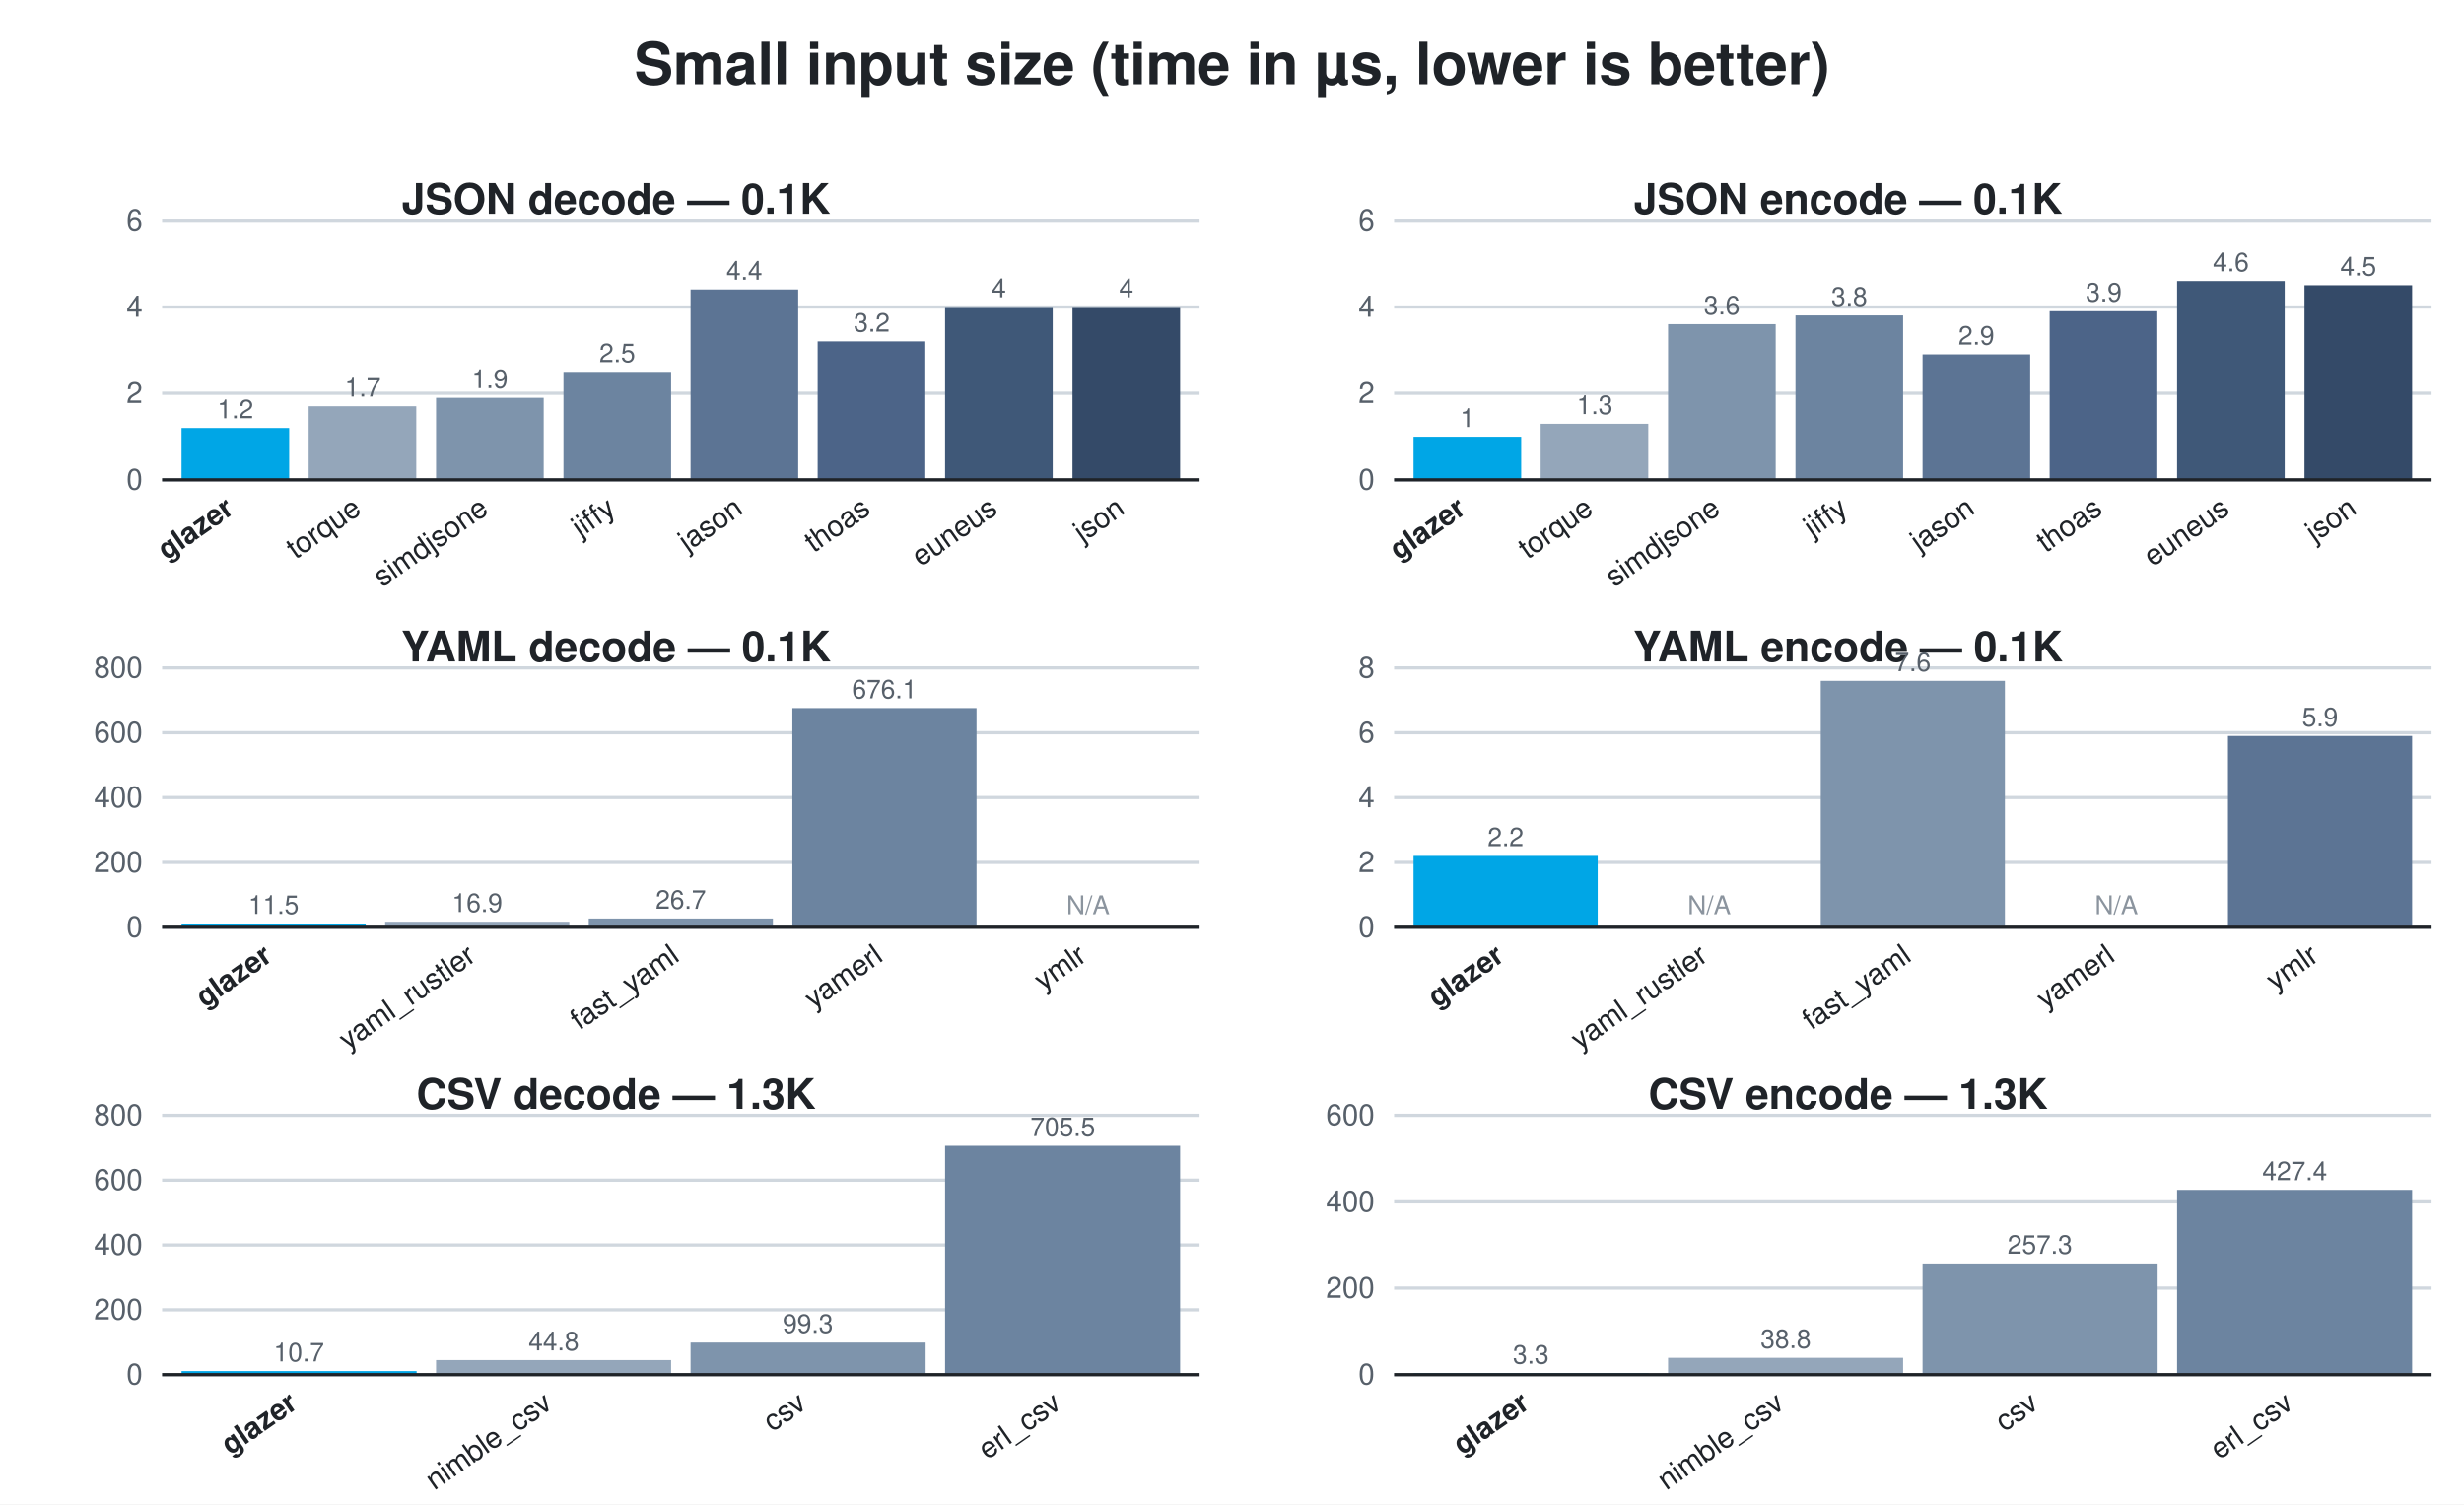
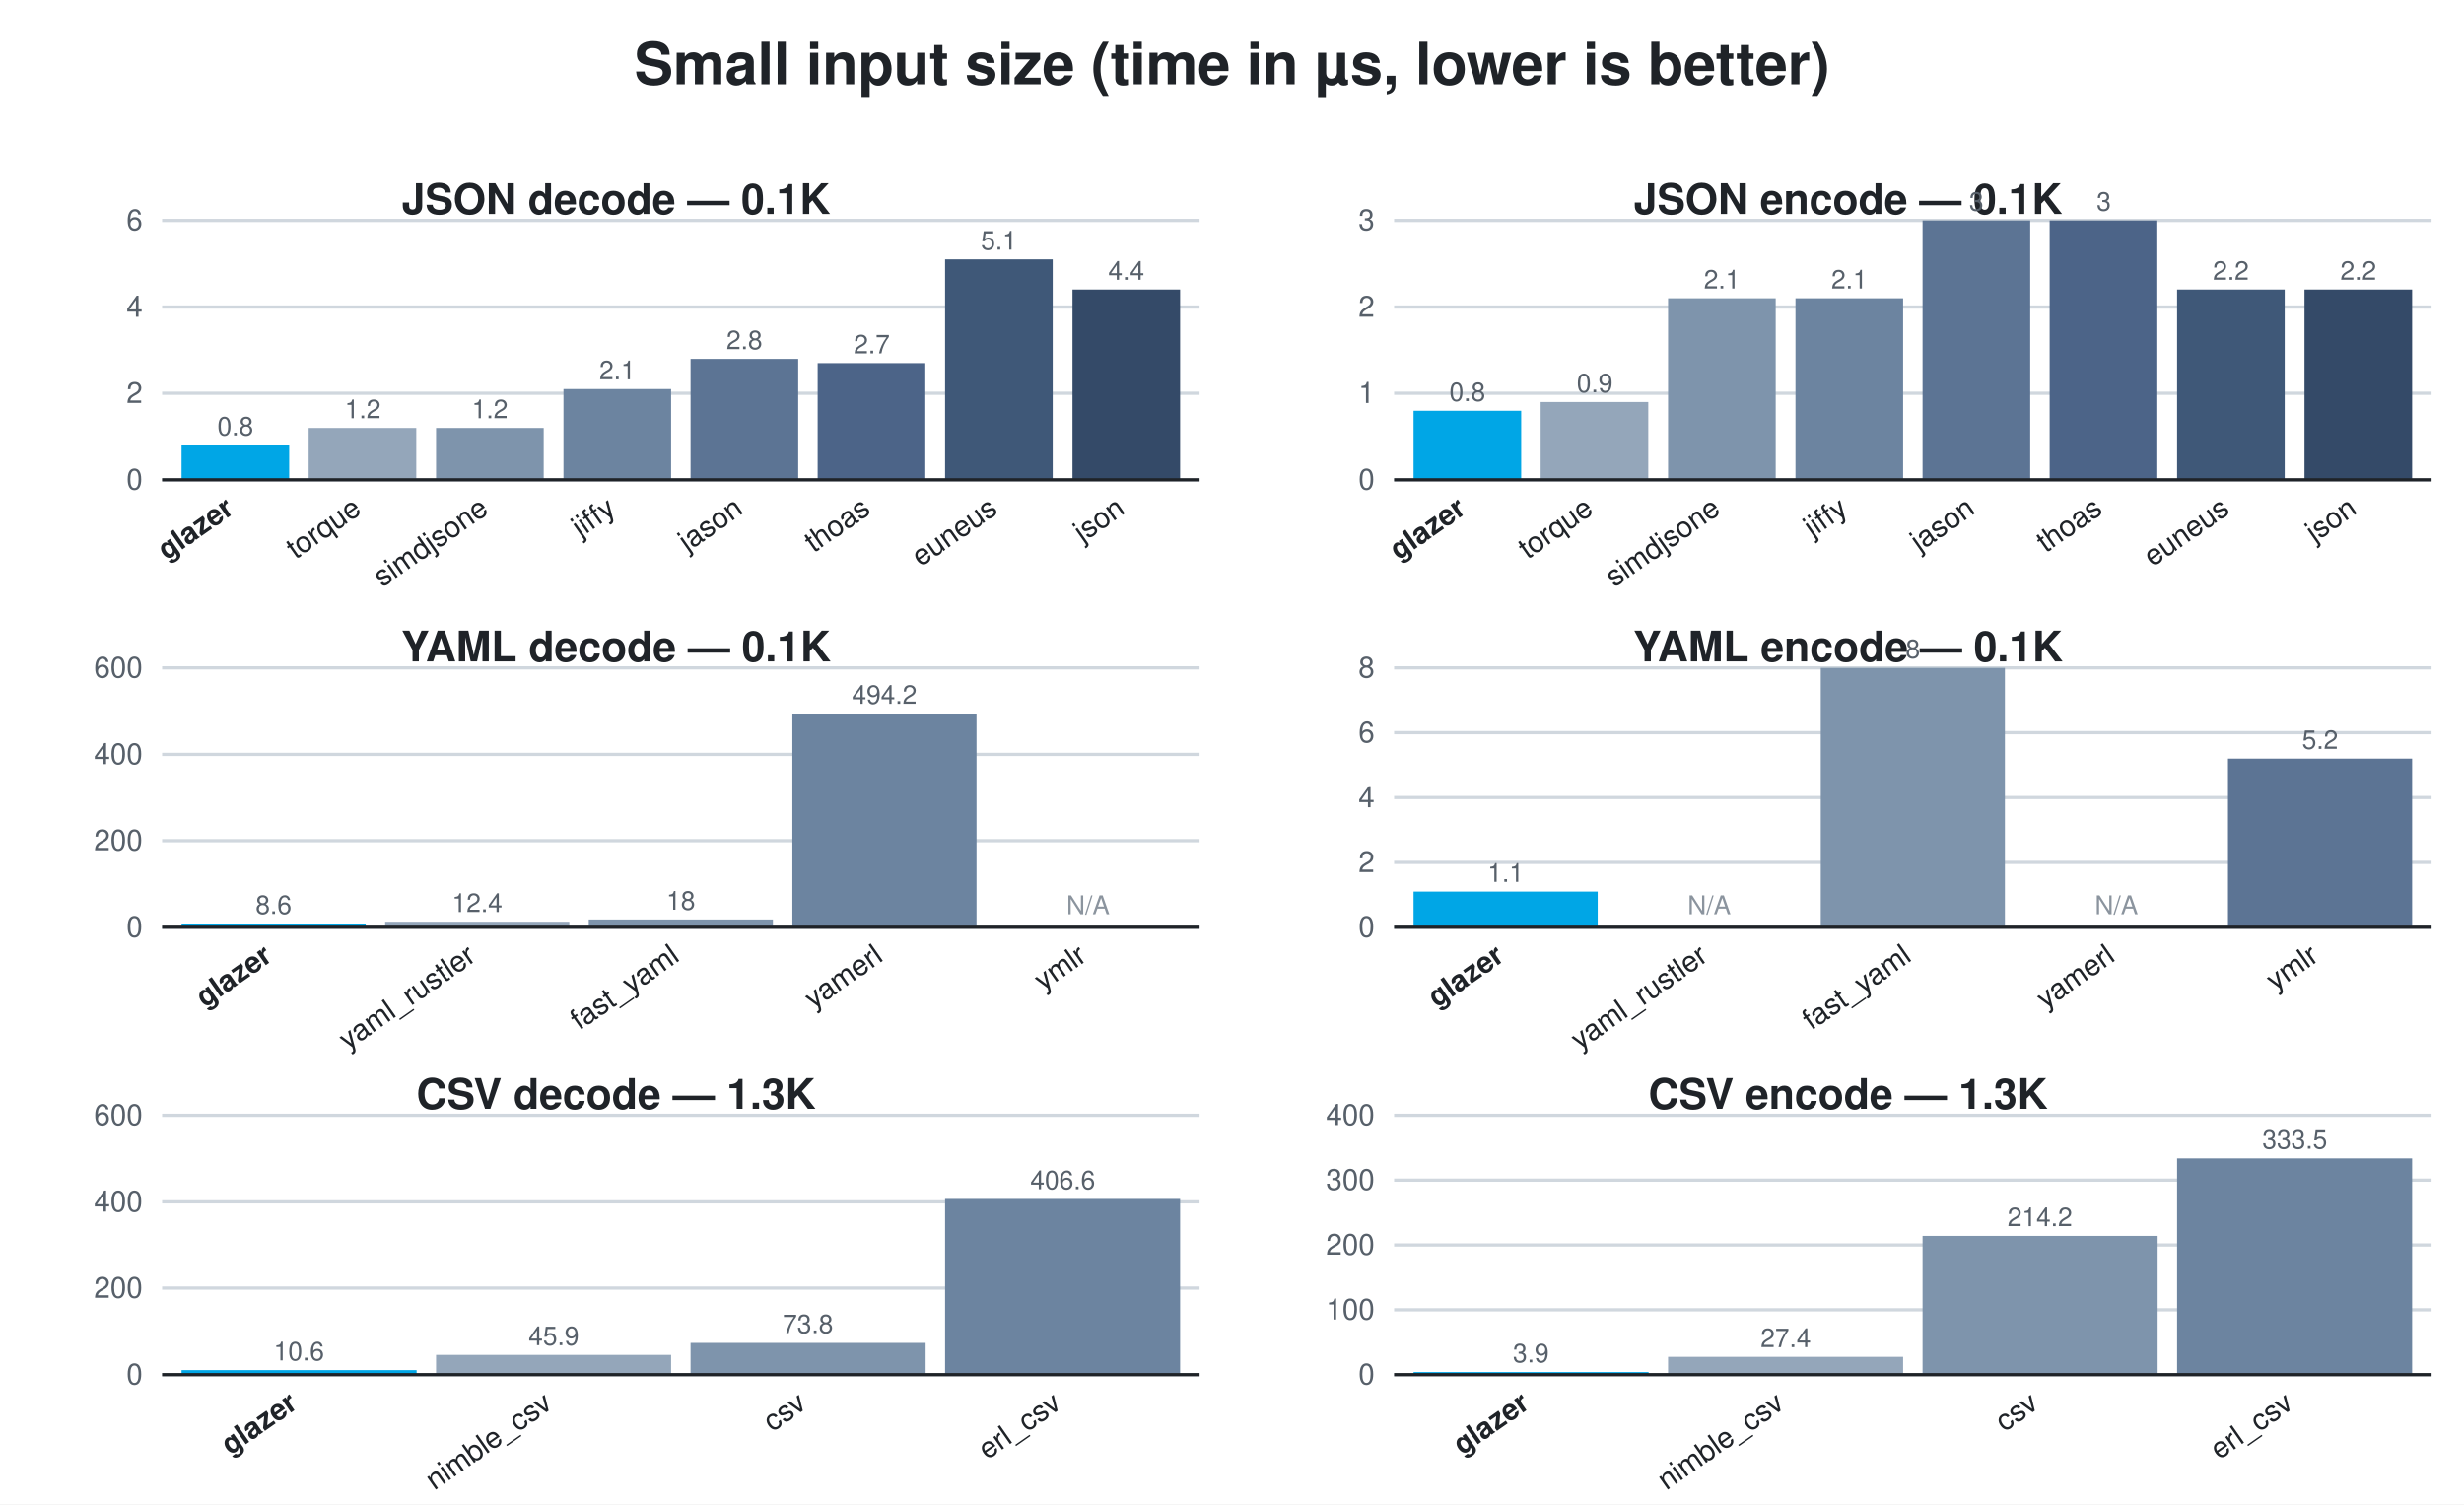
<svg xmlns="http://www.w3.org/2000/svg" width="760" height="464" viewBox="0 0 760 464" font-family="Helvetica, Arial, sans-serif">
  <style>
    .bg     { fill: #ffffff; }
    .fg     { fill: #1f2328; }
    .muted  { fill: #57606a; }
    .faint  { fill: #8b949e; }
    .grid   { stroke: #d0d7de; }
    .axis   { stroke: #1f2328; }
    .bar-0 { fill: #aab8c8; }
    .bar-1 { fill: #94a6ba; }
    .bar-2 { fill: #7e94ac; }
    .bar-3 { fill: #6c84a0; }
    .bar-4 { fill: #5c7494; }
    .bar-5 { fill: #4c6488; }
    .bar-6 { fill: #3f5878; }
    .bar-7 { fill: #344a68; }
    .bar-8 { fill: #2a3c58; }
    .bar-9 { fill: #1f2e48; }
    .bar-glazer { fill: #00a6e6; }
    @media (prefers-color-scheme: dark) {
      .bg     { fill: #0d1117; }
      .fg     { fill: #e6edf3; }
      .muted  { fill: #c9d1d9; }
      .faint  { fill: #8b949e; }
      .grid   { stroke: #30363d; }
      .axis   { stroke: #e6edf3; }
      .bar-0 { fill: #9aacc0; }
      .bar-1 { fill: #8398b0; }
      .bar-2 { fill: #6e84a0; }
      .bar-3 { fill: #5c7290; }
      .bar-4 { fill: #4c6080; }
      .bar-5 { fill: #3e5070; }
      .bar-6 { fill: #324060; }
      .bar-7 { fill: #283450; }
      .bar-8 { fill: #1f2840; }
      .bar-9 { fill: #161c30; }
      .bar-glazer { fill: #00b5fe; }
    }
  </style>
  <rect width="760" height="464" class="bg" />
  <text x="380.0" y="26" text-anchor="middle" font-size="18" font-weight="bold" class="fg">Small input size (time in µs, lower is better)</text>
  <text x="190.0" y="66.0" text-anchor="middle" font-size="13" font-weight="bold" class="fg">JSON decode — 0.1K</text>
  <line x1="50.0" y1="148.0" x2="370.0" y2="148.0" class="grid" stroke-width="1" />
  <text x="44.0" y="151.0" text-anchor="end" font-size="9" class="muted">0</text>
  <line x1="50.0" y1="121.3" x2="370.0" y2="121.3" class="grid" stroke-width="1" />
  <text x="44.0" y="124.3" text-anchor="end" font-size="9" class="muted">2</text>
  <line x1="50.0" y1="94.7" x2="370.0" y2="94.7" class="grid" stroke-width="1" />
  <text x="44.0" y="97.7" text-anchor="end" font-size="9" class="muted">4</text>
  <line x1="50.0" y1="68.0" x2="370.0" y2="68.0" class="grid" stroke-width="1" />
  <text x="44.0" y="71.0" text-anchor="end" font-size="9" class="muted">6</text>
-   <rect x="56.0" y="132.0" width="33.2" height="16.0" class="bar-glazer" />
-   <text x="72.6" y="129.0" text-anchor="middle" font-size="8" class="muted">1.2</text>
+   <rect x="56.0" y="137.3" width="33.2" height="10.7" class="bar-glazer" />
+   <text x="72.6" y="134.3" text-anchor="middle" font-size="8" class="muted">0.8</text>
  <text x="72.6" y="158.0" text-anchor="end" font-size="9" class="fg" font-weight="bold" transform="rotate(-35 72.6,158.0)">glazer</text>
-   <rect x="95.2" y="125.3" width="33.2" height="22.7" class="bar-1" />
-   <text x="111.9" y="122.3" text-anchor="middle" font-size="8" class="muted">1.7</text>
+   <rect x="95.2" y="132.0" width="33.2" height="16.0" class="bar-1" />
+   <text x="111.9" y="129.0" text-anchor="middle" font-size="8" class="muted">1.2</text>
  <text x="111.9" y="158.0" text-anchor="end" font-size="9" class="fg" transform="rotate(-35 111.9,158.0)">torque</text>
-   <rect x="134.5" y="122.7" width="33.2" height="25.3" class="bar-2" />
-   <text x="151.1" y="119.7" text-anchor="middle" font-size="8" class="muted">1.9</text>
+   <rect x="134.5" y="132.0" width="33.2" height="16.0" class="bar-2" />
+   <text x="151.1" y="129.0" text-anchor="middle" font-size="8" class="muted">1.2</text>
  <text x="151.1" y="158.0" text-anchor="end" font-size="9" class="fg" transform="rotate(-35 151.1,158.0)">simdjsone</text>
-   <rect x="173.8" y="114.7" width="33.2" height="33.3" class="bar-3" />
-   <text x="190.4" y="111.7" text-anchor="middle" font-size="8" class="muted">2.5</text>
+   <rect x="173.8" y="120.0" width="33.2" height="28.0" class="bar-3" />
+   <text x="190.4" y="117.0" text-anchor="middle" font-size="8" class="muted">2.1</text>
  <text x="190.4" y="158.0" text-anchor="end" font-size="9" class="fg" transform="rotate(-35 190.4,158.0)">jiffy</text>
-   <rect x="213.0" y="89.3" width="33.2" height="58.7" class="bar-4" />
-   <text x="229.6" y="86.3" text-anchor="middle" font-size="8" class="muted">4.4</text>
+   <rect x="213.0" y="110.7" width="33.2" height="37.3" class="bar-4" />
+   <text x="229.6" y="107.7" text-anchor="middle" font-size="8" class="muted">2.8</text>
  <text x="229.6" y="158.0" text-anchor="end" font-size="9" class="fg" transform="rotate(-35 229.6,158.0)">jason</text>
-   <rect x="252.2" y="105.3" width="33.2" height="42.7" class="bar-5" />
-   <text x="268.9" y="102.3" text-anchor="middle" font-size="8" class="muted">3.2</text>
+   <rect x="252.2" y="112.0" width="33.2" height="36.0" class="bar-5" />
+   <text x="268.9" y="109.0" text-anchor="middle" font-size="8" class="muted">2.7</text>
  <text x="268.9" y="158.0" text-anchor="end" font-size="9" class="fg" transform="rotate(-35 268.9,158.0)">thoas</text>
-   <rect x="291.5" y="94.7" width="33.2" height="53.3" class="bar-6" />
-   <text x="308.1" y="91.7" text-anchor="middle" font-size="8" class="muted">4</text>
+   <rect x="291.5" y="80.0" width="33.2" height="68.0" class="bar-6" />
+   <text x="308.1" y="77.0" text-anchor="middle" font-size="8" class="muted">5.1</text>
  <text x="308.1" y="158.0" text-anchor="end" font-size="9" class="fg" transform="rotate(-35 308.1,158.0)">euneus</text>
-   <rect x="330.8" y="94.7" width="33.2" height="53.3" class="bar-7" />
-   <text x="347.4" y="91.7" text-anchor="middle" font-size="8" class="muted">4</text>
+   <rect x="330.8" y="89.3" width="33.2" height="58.7" class="bar-7" />
+   <text x="347.4" y="86.3" text-anchor="middle" font-size="8" class="muted">4.4</text>
  <text x="347.4" y="158.0" text-anchor="end" font-size="9" class="fg" transform="rotate(-35 347.4,158.0)">json</text>
  <line x1="50.0" y1="148.0" x2="370.0" y2="148.0" class="axis" stroke-width="1" />
  <text x="570.0" y="66.0" text-anchor="middle" font-size="13" font-weight="bold" class="fg">JSON encode — 0.1K</text>
  <line x1="430.0" y1="148.0" x2="750.0" y2="148.0" class="grid" stroke-width="1" />
  <text x="424.0" y="151.0" text-anchor="end" font-size="9" class="muted">0</text>
  <line x1="430.0" y1="121.3" x2="750.0" y2="121.3" class="grid" stroke-width="1" />
-   <text x="424.0" y="124.3" text-anchor="end" font-size="9" class="muted">2</text>
+   <text x="424.0" y="124.3" text-anchor="end" font-size="9" class="muted">1</text>
  <line x1="430.0" y1="94.7" x2="750.0" y2="94.7" class="grid" stroke-width="1" />
-   <text x="424.0" y="97.7" text-anchor="end" font-size="9" class="muted">4</text>
+   <text x="424.0" y="97.7" text-anchor="end" font-size="9" class="muted">2</text>
  <line x1="430.0" y1="68.0" x2="750.0" y2="68.0" class="grid" stroke-width="1" />
-   <text x="424.0" y="71.0" text-anchor="end" font-size="9" class="muted">6</text>
-   <rect x="436.0" y="134.7" width="33.2" height="13.3" class="bar-glazer" />
-   <text x="452.6" y="131.7" text-anchor="middle" font-size="8" class="muted">1</text>
+   <text x="424.0" y="71.0" text-anchor="end" font-size="9" class="muted">3</text>
+   <rect x="436.0" y="126.7" width="33.2" height="21.3" class="bar-glazer" />
+   <text x="452.6" y="123.7" text-anchor="middle" font-size="8" class="muted">0.8</text>
  <text x="452.6" y="158.0" text-anchor="end" font-size="9" class="fg" font-weight="bold" transform="rotate(-35 452.6,158.0)">glazer</text>
-   <rect x="475.2" y="130.7" width="33.2" height="17.3" class="bar-1" />
-   <text x="491.9" y="127.7" text-anchor="middle" font-size="8" class="muted">1.3</text>
+   <rect x="475.2" y="124.0" width="33.2" height="24.0" class="bar-1" />
+   <text x="491.9" y="121.0" text-anchor="middle" font-size="8" class="muted">0.9</text>
  <text x="491.9" y="158.0" text-anchor="end" font-size="9" class="fg" transform="rotate(-35 491.9,158.0)">torque</text>
-   <rect x="514.5" y="100.0" width="33.2" height="48.0" class="bar-2" />
-   <text x="531.1" y="97.0" text-anchor="middle" font-size="8" class="muted">3.6</text>
+   <rect x="514.5" y="92.0" width="33.2" height="56.0" class="bar-2" />
+   <text x="531.1" y="89.0" text-anchor="middle" font-size="8" class="muted">2.1</text>
  <text x="531.1" y="158.0" text-anchor="end" font-size="9" class="fg" transform="rotate(-35 531.1,158.0)">simdjsone</text>
-   <rect x="553.8" y="97.3" width="33.2" height="50.7" class="bar-3" />
-   <text x="570.4" y="94.3" text-anchor="middle" font-size="8" class="muted">3.8</text>
+   <rect x="553.8" y="92.0" width="33.2" height="56.0" class="bar-3" />
+   <text x="570.4" y="89.0" text-anchor="middle" font-size="8" class="muted">2.1</text>
  <text x="570.4" y="158.0" text-anchor="end" font-size="9" class="fg" transform="rotate(-35 570.4,158.0)">jiffy</text>
-   <rect x="593.0" y="109.3" width="33.2" height="38.7" class="bar-4" />
-   <text x="609.6" y="106.3" text-anchor="middle" font-size="8" class="muted">2.9</text>
+   <rect x="593.0" y="68.0" width="33.2" height="80.0" class="bar-4" />
+   <text x="609.6" y="65.0" text-anchor="middle" font-size="8" class="muted">3</text>
  <text x="609.6" y="158.0" text-anchor="end" font-size="9" class="fg" transform="rotate(-35 609.6,158.0)">jason</text>
-   <rect x="632.2" y="96.0" width="33.2" height="52.0" class="bar-5" />
-   <text x="648.9" y="93.0" text-anchor="middle" font-size="8" class="muted">3.9</text>
+   <rect x="632.2" y="68.0" width="33.2" height="80.0" class="bar-5" />
+   <text x="648.9" y="65.0" text-anchor="middle" font-size="8" class="muted">3</text>
  <text x="648.9" y="158.0" text-anchor="end" font-size="9" class="fg" transform="rotate(-35 648.9,158.0)">thoas</text>
-   <rect x="671.5" y="86.7" width="33.2" height="61.3" class="bar-6" />
-   <text x="688.1" y="83.7" text-anchor="middle" font-size="8" class="muted">4.6</text>
+   <rect x="671.5" y="89.3" width="33.2" height="58.7" class="bar-6" />
+   <text x="688.1" y="86.3" text-anchor="middle" font-size="8" class="muted">2.2</text>
  <text x="688.1" y="158.0" text-anchor="end" font-size="9" class="fg" transform="rotate(-35 688.1,158.0)">euneus</text>
-   <rect x="710.8" y="88.0" width="33.2" height="60.0" class="bar-7" />
-   <text x="727.4" y="85.0" text-anchor="middle" font-size="8" class="muted">4.5</text>
+   <rect x="710.8" y="89.3" width="33.2" height="58.7" class="bar-7" />
+   <text x="727.4" y="86.3" text-anchor="middle" font-size="8" class="muted">2.2</text>
  <text x="727.4" y="158.0" text-anchor="end" font-size="9" class="fg" transform="rotate(-35 727.4,158.0)">json</text>
  <line x1="430.0" y1="148.0" x2="750.0" y2="148.0" class="axis" stroke-width="1" />
  <text x="190.0" y="204.0" text-anchor="middle" font-size="13" font-weight="bold" class="fg">YAML decode — 0.1K</text>
  <line x1="50.0" y1="286.0" x2="370.0" y2="286.0" class="grid" stroke-width="1" />
  <text x="44.0" y="289.0" text-anchor="end" font-size="9" class="muted">0</text>
-   <line x1="50.0" y1="266.0" x2="370.0" y2="266.0" class="grid" stroke-width="1" />
-   <text x="44.0" y="269.0" text-anchor="end" font-size="9" class="muted">200</text>
-   <line x1="50.0" y1="246.0" x2="370.0" y2="246.0" class="grid" stroke-width="1" />
-   <text x="44.0" y="249.0" text-anchor="end" font-size="9" class="muted">400</text>
-   <line x1="50.0" y1="226.0" x2="370.0" y2="226.0" class="grid" stroke-width="1" />
-   <text x="44.0" y="229.0" text-anchor="end" font-size="9" class="muted">600</text>
+   <line x1="50.0" y1="259.3" x2="370.0" y2="259.3" class="grid" stroke-width="1" />
+   <text x="44.0" y="262.3" text-anchor="end" font-size="9" class="muted">200</text>
+   <line x1="50.0" y1="232.7" x2="370.0" y2="232.7" class="grid" stroke-width="1" />
+   <text x="44.0" y="235.7" text-anchor="end" font-size="9" class="muted">400</text>
  <line x1="50.0" y1="206.0" x2="370.0" y2="206.0" class="grid" stroke-width="1" />
-   <text x="44.0" y="209.0" text-anchor="end" font-size="9" class="muted">800</text>
+   <text x="44.0" y="209.0" text-anchor="end" font-size="9" class="muted">600</text>
  <rect x="56.0" y="284.9" width="56.8" height="1.1" class="bar-glazer" />
-   <text x="84.4" y="281.9" text-anchor="middle" font-size="8" class="muted">11.5</text>
+   <text x="84.4" y="281.9" text-anchor="middle" font-size="8" class="muted">8.6</text>
  <text x="84.4" y="296.0" text-anchor="end" font-size="9" class="fg" font-weight="bold" transform="rotate(-35 84.4,296.0)">glazer</text>
  <rect x="118.8" y="284.3" width="56.8" height="1.7" class="bar-1" />
-   <text x="147.2" y="281.3" text-anchor="middle" font-size="8" class="muted">16.9</text>
+   <text x="147.2" y="281.3" text-anchor="middle" font-size="8" class="muted">12.4</text>
  <text x="147.2" y="296.0" text-anchor="end" font-size="9" class="fg" transform="rotate(-35 147.2,296.0)">yaml_rustler</text>
-   <rect x="181.6" y="283.3" width="56.8" height="2.7" class="bar-2" />
-   <text x="210.0" y="280.3" text-anchor="middle" font-size="8" class="muted">26.7</text>
+   <rect x="181.6" y="283.6" width="56.8" height="2.4" class="bar-2" />
+   <text x="210.0" y="280.6" text-anchor="middle" font-size="8" class="muted">18</text>
  <text x="210.0" y="296.0" text-anchor="end" font-size="9" class="fg" transform="rotate(-35 210.0,296.0)">fast_yaml</text>
-   <rect x="244.4" y="218.4" width="56.8" height="67.6" class="bar-3" />
-   <text x="272.8" y="215.4" text-anchor="middle" font-size="8" class="muted">676.1</text>
+   <rect x="244.4" y="220.1" width="56.8" height="65.9" class="bar-3" />
+   <text x="272.8" y="217.1" text-anchor="middle" font-size="8" class="muted">494.2</text>
  <text x="272.8" y="296.0" text-anchor="end" font-size="9" class="fg" transform="rotate(-35 272.8,296.0)">yamerl</text>
  <text x="335.6" y="282.0" text-anchor="middle" font-size="8" class="faint">N/A</text>
  <text x="335.6" y="296.0" text-anchor="end" font-size="9" class="fg" transform="rotate(-35 335.6,296.0)">ymlr</text>
  <line x1="50.0" y1="286.0" x2="370.0" y2="286.0" class="axis" stroke-width="1" />
  <text x="570.0" y="204.0" text-anchor="middle" font-size="13" font-weight="bold" class="fg">YAML encode — 0.1K</text>
  <line x1="430.0" y1="286.0" x2="750.0" y2="286.0" class="grid" stroke-width="1" />
  <text x="424.0" y="289.0" text-anchor="end" font-size="9" class="muted">0</text>
  <line x1="430.0" y1="266.0" x2="750.0" y2="266.0" class="grid" stroke-width="1" />
  <text x="424.0" y="269.0" text-anchor="end" font-size="9" class="muted">2</text>
  <line x1="430.0" y1="246.0" x2="750.0" y2="246.0" class="grid" stroke-width="1" />
  <text x="424.0" y="249.0" text-anchor="end" font-size="9" class="muted">4</text>
  <line x1="430.0" y1="226.0" x2="750.0" y2="226.0" class="grid" stroke-width="1" />
  <text x="424.0" y="229.0" text-anchor="end" font-size="9" class="muted">6</text>
  <line x1="430.0" y1="206.0" x2="750.0" y2="206.0" class="grid" stroke-width="1" />
  <text x="424.0" y="209.0" text-anchor="end" font-size="9" class="muted">8</text>
-   <rect x="436.0" y="264.0" width="56.8" height="22.0" class="bar-glazer" />
-   <text x="464.4" y="261.0" text-anchor="middle" font-size="8" class="muted">2.2</text>
+   <rect x="436.0" y="275.0" width="56.8" height="11.0" class="bar-glazer" />
+   <text x="464.4" y="272.0" text-anchor="middle" font-size="8" class="muted">1.1</text>
  <text x="464.4" y="296.0" text-anchor="end" font-size="9" class="fg" font-weight="bold" transform="rotate(-35 464.4,296.0)">glazer</text>
  <text x="527.2" y="282.0" text-anchor="middle" font-size="8" class="faint">N/A</text>
  <text x="527.2" y="296.0" text-anchor="end" font-size="9" class="fg" transform="rotate(-35 527.2,296.0)">yaml_rustler</text>
-   <rect x="561.6" y="210.0" width="56.8" height="76.0" class="bar-2" />
-   <text x="590.0" y="207.0" text-anchor="middle" font-size="8" class="muted">7.6</text>
+   <rect x="561.6" y="206.0" width="56.8" height="80.0" class="bar-2" />
+   <text x="590.0" y="203.0" text-anchor="middle" font-size="8" class="muted">8</text>
  <text x="590.0" y="296.0" text-anchor="end" font-size="9" class="fg" transform="rotate(-35 590.0,296.0)">fast_yaml</text>
  <text x="652.8" y="282.0" text-anchor="middle" font-size="8" class="faint">N/A</text>
  <text x="652.8" y="296.0" text-anchor="end" font-size="9" class="fg" transform="rotate(-35 652.8,296.0)">yamerl</text>
-   <rect x="687.2" y="227.0" width="56.8" height="59.0" class="bar-4" />
-   <text x="715.6" y="224.0" text-anchor="middle" font-size="8" class="muted">5.9</text>
+   <rect x="687.2" y="234.0" width="56.8" height="52.0" class="bar-4" />
+   <text x="715.6" y="231.0" text-anchor="middle" font-size="8" class="muted">5.2</text>
  <text x="715.6" y="296.0" text-anchor="end" font-size="9" class="fg" transform="rotate(-35 715.6,296.0)">ymlr</text>
  <line x1="430.0" y1="286.0" x2="750.0" y2="286.0" class="axis" stroke-width="1" />
  <text x="190.0" y="342.0" text-anchor="middle" font-size="13" font-weight="bold" class="fg">CSV decode — 1.3K</text>
  <line x1="50.0" y1="424.0" x2="370.0" y2="424.0" class="grid" stroke-width="1" />
  <text x="44.0" y="427.0" text-anchor="end" font-size="9" class="muted">0</text>
-   <line x1="50.0" y1="404.0" x2="370.0" y2="404.0" class="grid" stroke-width="1" />
-   <text x="44.0" y="407.0" text-anchor="end" font-size="9" class="muted">200</text>
-   <line x1="50.0" y1="384.0" x2="370.0" y2="384.0" class="grid" stroke-width="1" />
-   <text x="44.0" y="387.0" text-anchor="end" font-size="9" class="muted">400</text>
-   <line x1="50.0" y1="364.0" x2="370.0" y2="364.0" class="grid" stroke-width="1" />
-   <text x="44.0" y="367.0" text-anchor="end" font-size="9" class="muted">600</text>
+   <line x1="50.0" y1="397.3" x2="370.0" y2="397.3" class="grid" stroke-width="1" />
+   <text x="44.0" y="400.3" text-anchor="end" font-size="9" class="muted">200</text>
+   <line x1="50.0" y1="370.7" x2="370.0" y2="370.7" class="grid" stroke-width="1" />
+   <text x="44.0" y="373.7" text-anchor="end" font-size="9" class="muted">400</text>
  <line x1="50.0" y1="344.0" x2="370.0" y2="344.0" class="grid" stroke-width="1" />
-   <text x="44.0" y="347.0" text-anchor="end" font-size="9" class="muted">800</text>
-   <rect x="56.0" y="422.9" width="72.5" height="1.1" class="bar-glazer" />
-   <text x="92.2" y="419.9" text-anchor="middle" font-size="8" class="muted">10.7</text>
+   <text x="44.0" y="347.0" text-anchor="end" font-size="9" class="muted">600</text>
+   <rect x="56.0" y="422.6" width="72.5" height="1.4" class="bar-glazer" />
+   <text x="92.2" y="419.6" text-anchor="middle" font-size="8" class="muted">10.6</text>
  <text x="92.2" y="434.0" text-anchor="end" font-size="9" class="fg" font-weight="bold" transform="rotate(-35 92.2,434.0)">glazer</text>
-   <rect x="134.5" y="419.5" width="72.5" height="4.5" class="bar-1" />
-   <text x="170.8" y="416.5" text-anchor="middle" font-size="8" class="muted">44.8</text>
+   <rect x="134.5" y="417.9" width="72.5" height="6.1" class="bar-1" />
+   <text x="170.8" y="414.9" text-anchor="middle" font-size="8" class="muted">45.9</text>
  <text x="170.8" y="434.0" text-anchor="end" font-size="9" class="fg" transform="rotate(-35 170.8,434.0)">nimble_csv</text>
-   <rect x="213.0" y="414.1" width="72.5" height="9.9" class="bar-2" />
-   <text x="249.2" y="411.1" text-anchor="middle" font-size="8" class="muted">99.3</text>
+   <rect x="213.0" y="414.2" width="72.5" height="9.8" class="bar-2" />
+   <text x="249.2" y="411.2" text-anchor="middle" font-size="8" class="muted">73.8</text>
  <text x="249.2" y="434.0" text-anchor="end" font-size="9" class="fg" transform="rotate(-35 249.2,434.0)">csv</text>
-   <rect x="291.5" y="353.4" width="72.5" height="70.6" class="bar-3" />
-   <text x="327.8" y="350.4" text-anchor="middle" font-size="8" class="muted">705.5</text>
+   <rect x="291.5" y="369.8" width="72.5" height="54.2" class="bar-3" />
+   <text x="327.8" y="366.8" text-anchor="middle" font-size="8" class="muted">406.6</text>
  <text x="327.8" y="434.0" text-anchor="end" font-size="9" class="fg" transform="rotate(-35 327.8,434.0)">erl_csv</text>
  <line x1="50.0" y1="424.0" x2="370.0" y2="424.0" class="axis" stroke-width="1" />
  <text x="570.0" y="342.0" text-anchor="middle" font-size="13" font-weight="bold" class="fg">CSV encode — 1.3K</text>
  <line x1="430.0" y1="424.0" x2="750.0" y2="424.0" class="grid" stroke-width="1" />
  <text x="424.0" y="427.0" text-anchor="end" font-size="9" class="muted">0</text>
-   <line x1="430.0" y1="397.3" x2="750.0" y2="397.3" class="grid" stroke-width="1" />
-   <text x="424.0" y="400.3" text-anchor="end" font-size="9" class="muted">200</text>
-   <line x1="430.0" y1="370.7" x2="750.0" y2="370.7" class="grid" stroke-width="1" />
-   <text x="424.0" y="373.7" text-anchor="end" font-size="9" class="muted">400</text>
+   <line x1="430.0" y1="404.0" x2="750.0" y2="404.0" class="grid" stroke-width="1" />
+   <text x="424.0" y="407.0" text-anchor="end" font-size="9" class="muted">100</text>
+   <line x1="430.0" y1="384.0" x2="750.0" y2="384.0" class="grid" stroke-width="1" />
+   <text x="424.0" y="387.0" text-anchor="end" font-size="9" class="muted">200</text>
+   <line x1="430.0" y1="364.0" x2="750.0" y2="364.0" class="grid" stroke-width="1" />
+   <text x="424.0" y="367.0" text-anchor="end" font-size="9" class="muted">300</text>
  <line x1="430.0" y1="344.0" x2="750.0" y2="344.0" class="grid" stroke-width="1" />
-   <text x="424.0" y="347.0" text-anchor="end" font-size="9" class="muted">600</text>
-   <rect x="436.0" y="423.6" width="72.5" height="0.4" class="bar-glazer" />
-   <text x="472.2" y="420.6" text-anchor="middle" font-size="8" class="muted">3.3</text>
+   <text x="424.0" y="347.0" text-anchor="end" font-size="9" class="muted">400</text>
+   <rect x="436.0" y="423.2" width="72.5" height="0.8" class="bar-glazer" />
+   <text x="472.2" y="420.2" text-anchor="middle" font-size="8" class="muted">3.9</text>
  <text x="472.2" y="434.0" text-anchor="end" font-size="9" class="fg" font-weight="bold" transform="rotate(-35 472.2,434.0)">glazer</text>
-   <rect x="514.5" y="418.8" width="72.5" height="5.2" class="bar-1" />
-   <text x="550.8" y="415.8" text-anchor="middle" font-size="8" class="muted">38.8</text>
+   <rect x="514.5" y="418.5" width="72.5" height="5.5" class="bar-1" />
+   <text x="550.8" y="415.5" text-anchor="middle" font-size="8" class="muted">27.4</text>
  <text x="550.8" y="434.0" text-anchor="end" font-size="9" class="fg" transform="rotate(-35 550.8,434.0)">nimble_csv</text>
-   <rect x="593.0" y="389.7" width="72.5" height="34.3" class="bar-2" />
-   <text x="629.2" y="386.7" text-anchor="middle" font-size="8" class="muted">257.3</text>
+   <rect x="593.0" y="381.2" width="72.5" height="42.8" class="bar-2" />
+   <text x="629.2" y="378.2" text-anchor="middle" font-size="8" class="muted">214.2</text>
  <text x="629.2" y="434.0" text-anchor="end" font-size="9" class="fg" transform="rotate(-35 629.2,434.0)">csv</text>
-   <rect x="671.5" y="367.0" width="72.5" height="57.0" class="bar-3" />
-   <text x="707.8" y="364.0" text-anchor="middle" font-size="8" class="muted">427.4</text>
+   <rect x="671.5" y="357.3" width="72.5" height="66.7" class="bar-3" />
+   <text x="707.8" y="354.3" text-anchor="middle" font-size="8" class="muted">333.5</text>
  <text x="707.8" y="434.0" text-anchor="end" font-size="9" class="fg" transform="rotate(-35 707.8,434.0)">erl_csv</text>
  <line x1="430.0" y1="424.0" x2="750.0" y2="424.0" class="axis" stroke-width="1" />
</svg>
